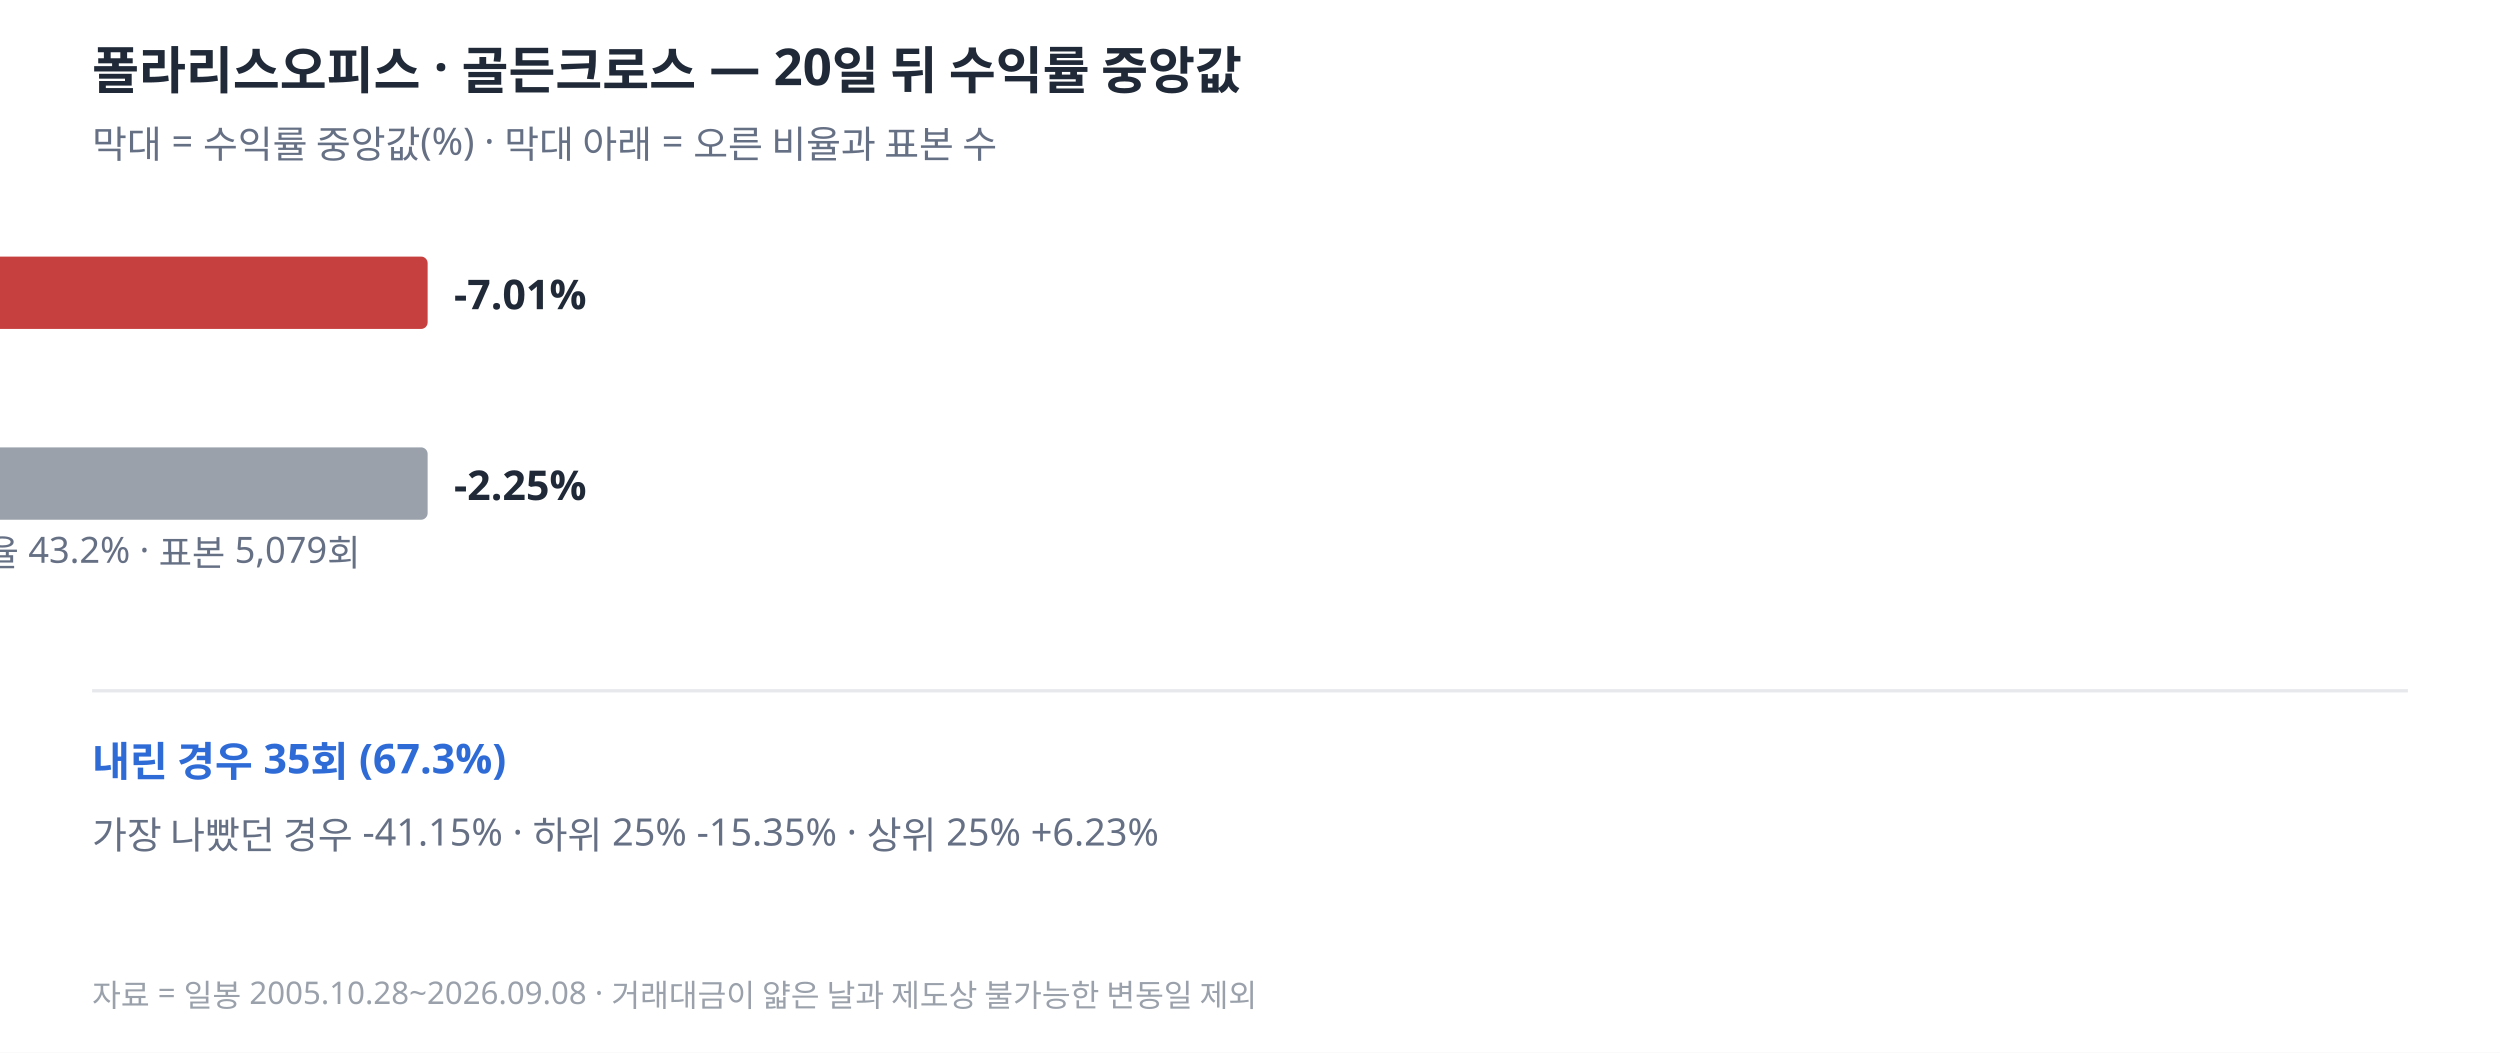
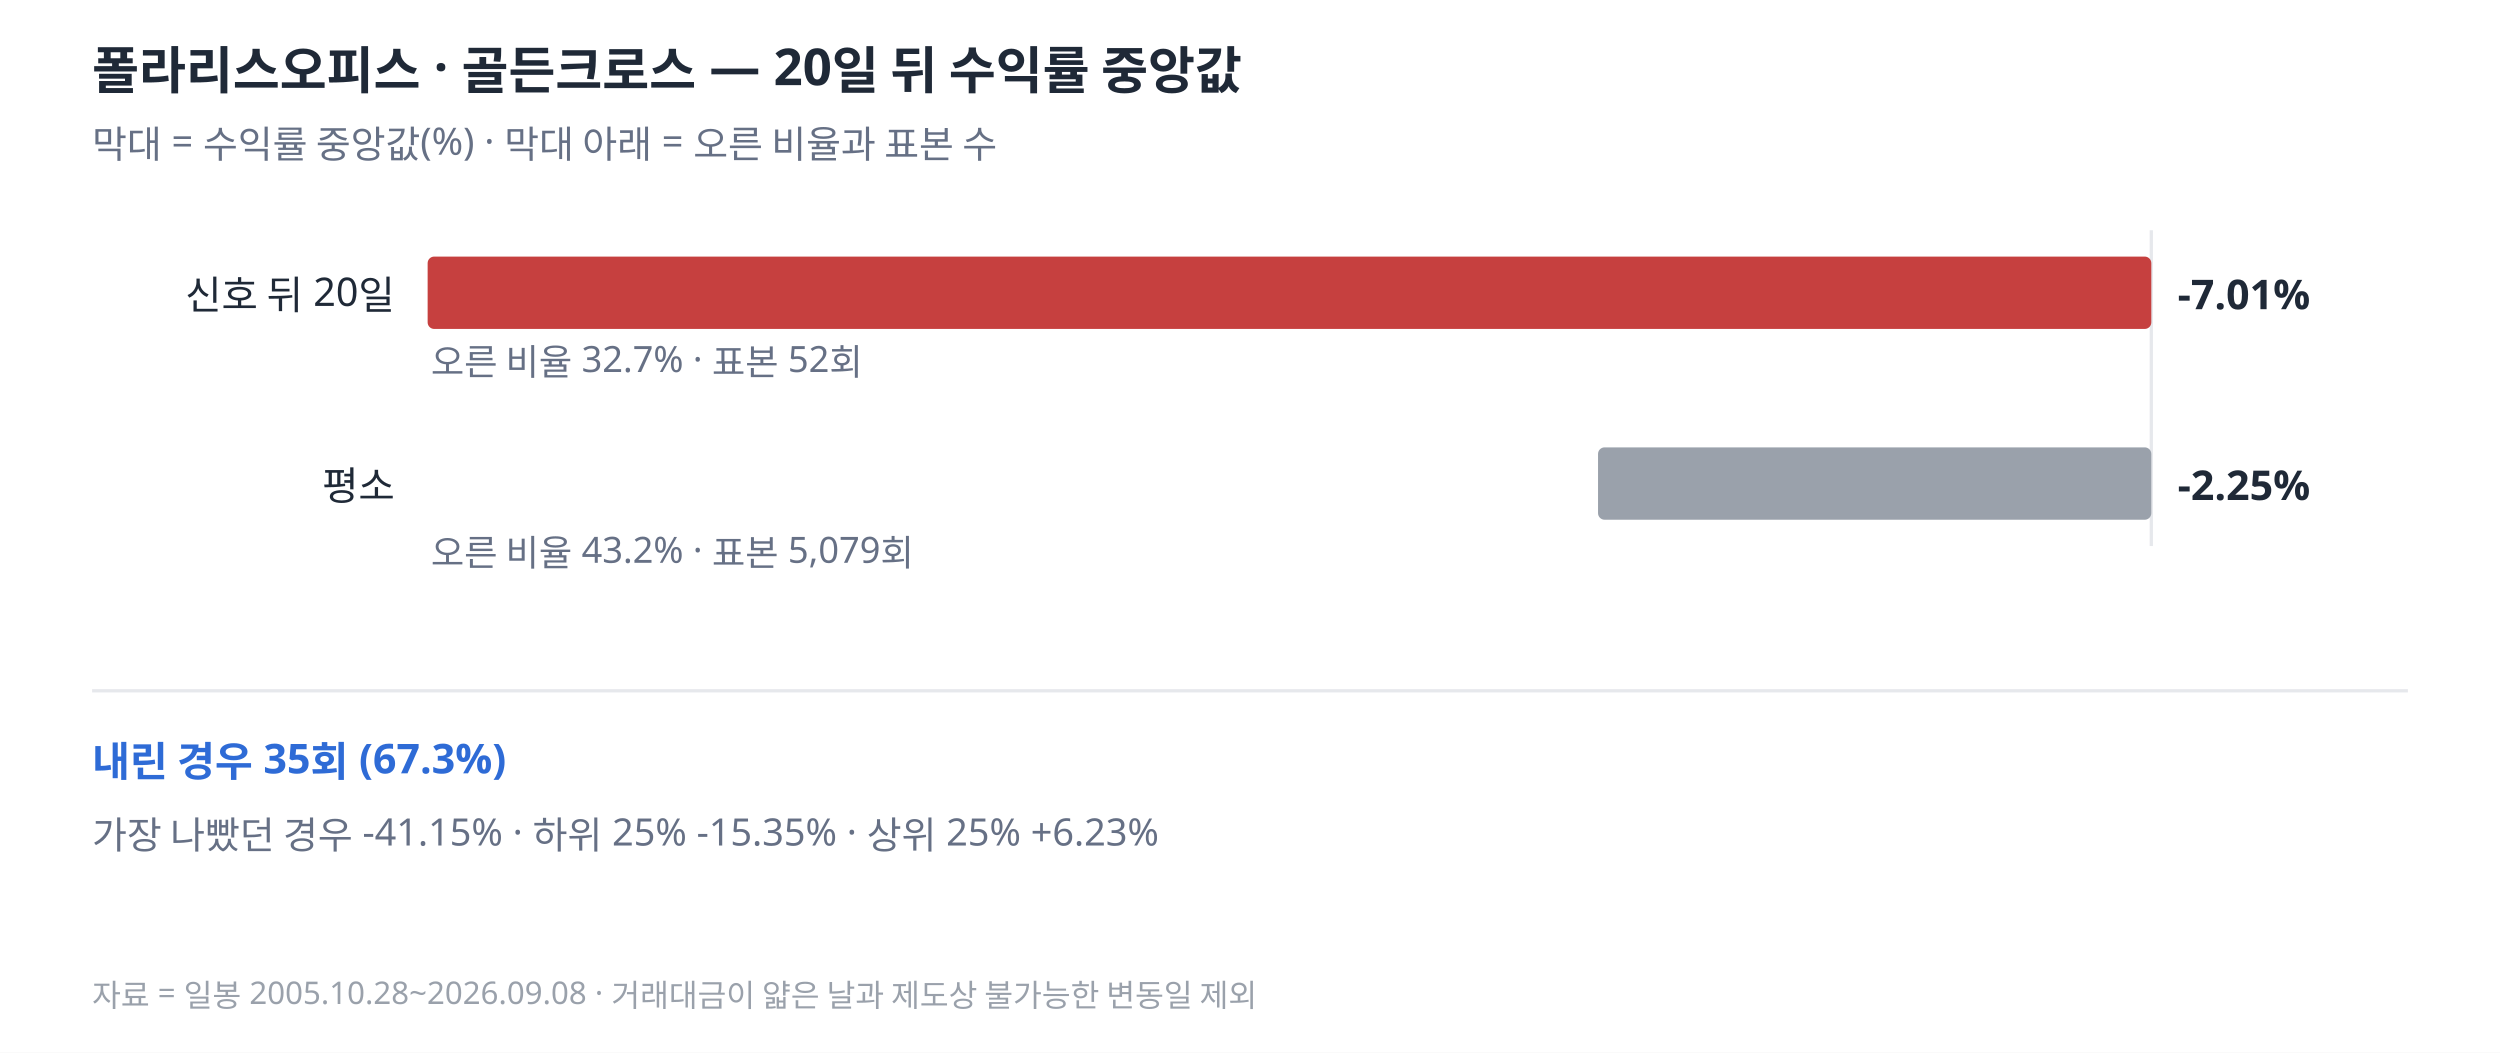
<svg xmlns="http://www.w3.org/2000/svg" viewBox="0 0 760 320" width="760" height="320" font-family="Malgun Gothic, 맑은 고딕, sans-serif">
  <rect width="760" height="320" fill="#FFFFFF" />
  <text x="28" y="27" font-size="15.5" font-weight="700" fill="#1F2937">폴라리스오피스 · 골든크로스 — 20일 뒤 수익률 중앙값</text>
  <text x="28" y="48" font-size="11.5" fill="#667085">막대 = 수익률 중앙값(%) · 막대 아래 = 오른 비율과 표본 수</text>
+   <line x1="654.0" y1="70" x2="654.0" y2="166" stroke="#E6E8EC" />
  <text x="120" y="94" font-size="12" text-anchor="end" fill="#1F2937">신호 뒤 20일</text>
-   <rect x="-394.0" y="78" width="524.0" height="22" fill="#C6403F" rx="2" />
-   <text x="138.0" y="94" font-size="12.5" font-weight="700" fill="#1F2937">-7.01%</text>
-   <text x="-393.0" y="114" font-size="11" fill="#667085">오른 비율 32.7% · 표본 52회</text>
+   <rect x="130.0" y="78" width="524.0" height="22" fill="#C6403F" rx="2" />
+   <text x="662.0" y="94" font-size="12.5" font-weight="700" fill="#1F2937">-7.01%</text>
+   <text x="131.0" y="114" font-size="11" fill="#667085">오른 비율 32.7% · 표본 52회</text>
  <text x="120" y="152" font-size="12" text-anchor="end" fill="#1F2937">평소</text>
-   <rect x="-38.2" y="136" width="168.2" height="22" fill="#9AA1AB" rx="2" />
-   <text x="138.0" y="152" font-size="12.5" font-weight="700" fill="#1F2937">-2.25%</text>
-   <text x="-37.2" y="172" font-size="11" fill="#667085">오른 비율 43.2% · 표본 5,079회</text>
+   <rect x="485.8" y="136" width="168.2" height="22" fill="#9AA1AB" rx="2" />
+   <text x="662.0" y="152" font-size="12.5" font-weight="700" fill="#1F2937">-2.25%</text>
+   <text x="131.0" y="172" font-size="11" fill="#667085">오른 비율 43.2% · 표본 5,079회</text>
  <line x1="28" y1="210" x2="732" y2="210" stroke="#E6E8EC" />
  <text x="28" y="236" font-size="12.5" font-weight="700" fill="#2E6BD6">내린 경우 35회 (67.3%)</text>
  <text x="28" y="258" font-size="11.5" fill="#667085">가장 나빴던 경우 -41.15% · 하위 25% -15.35% · 상위 25% +6.23%</text>
  <text x="28" y="306" font-size="9.5" fill="#9AA1AB">자료 = 일봉 2005.10.28~2026.09.08 · 거래대금이 얇은 날과 제도상 불가능한 변동일 제외</text>
</svg>
